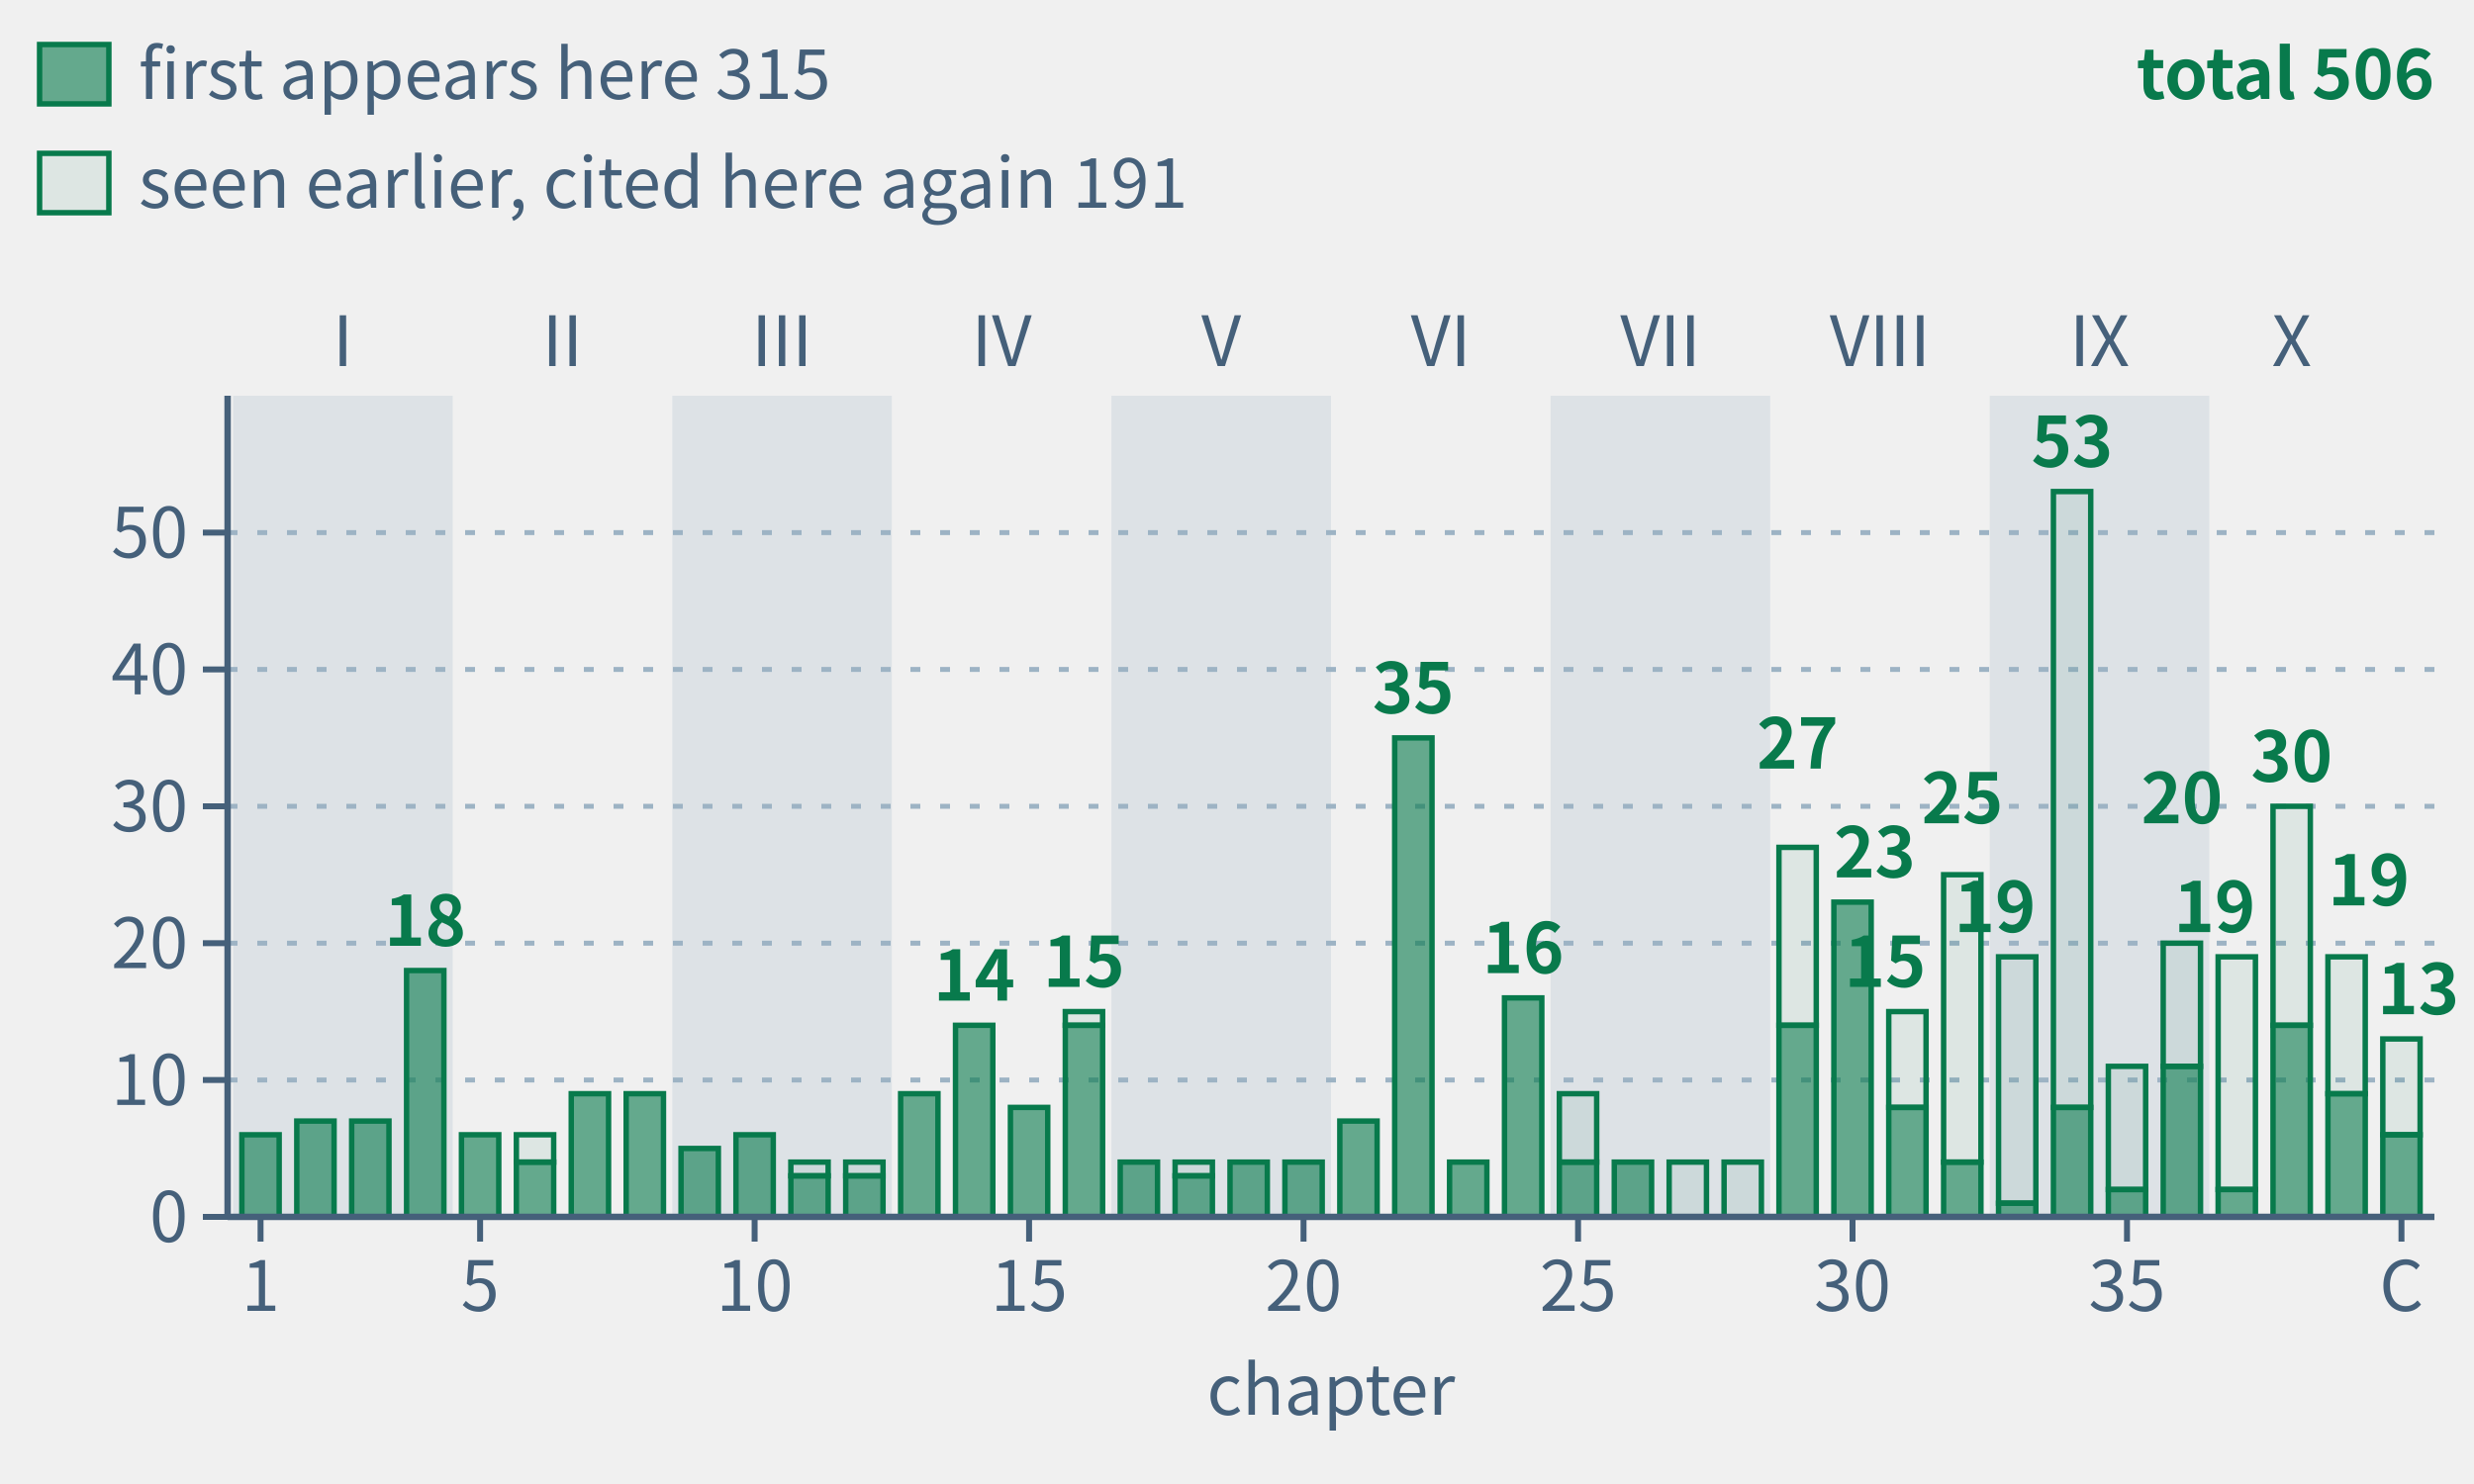
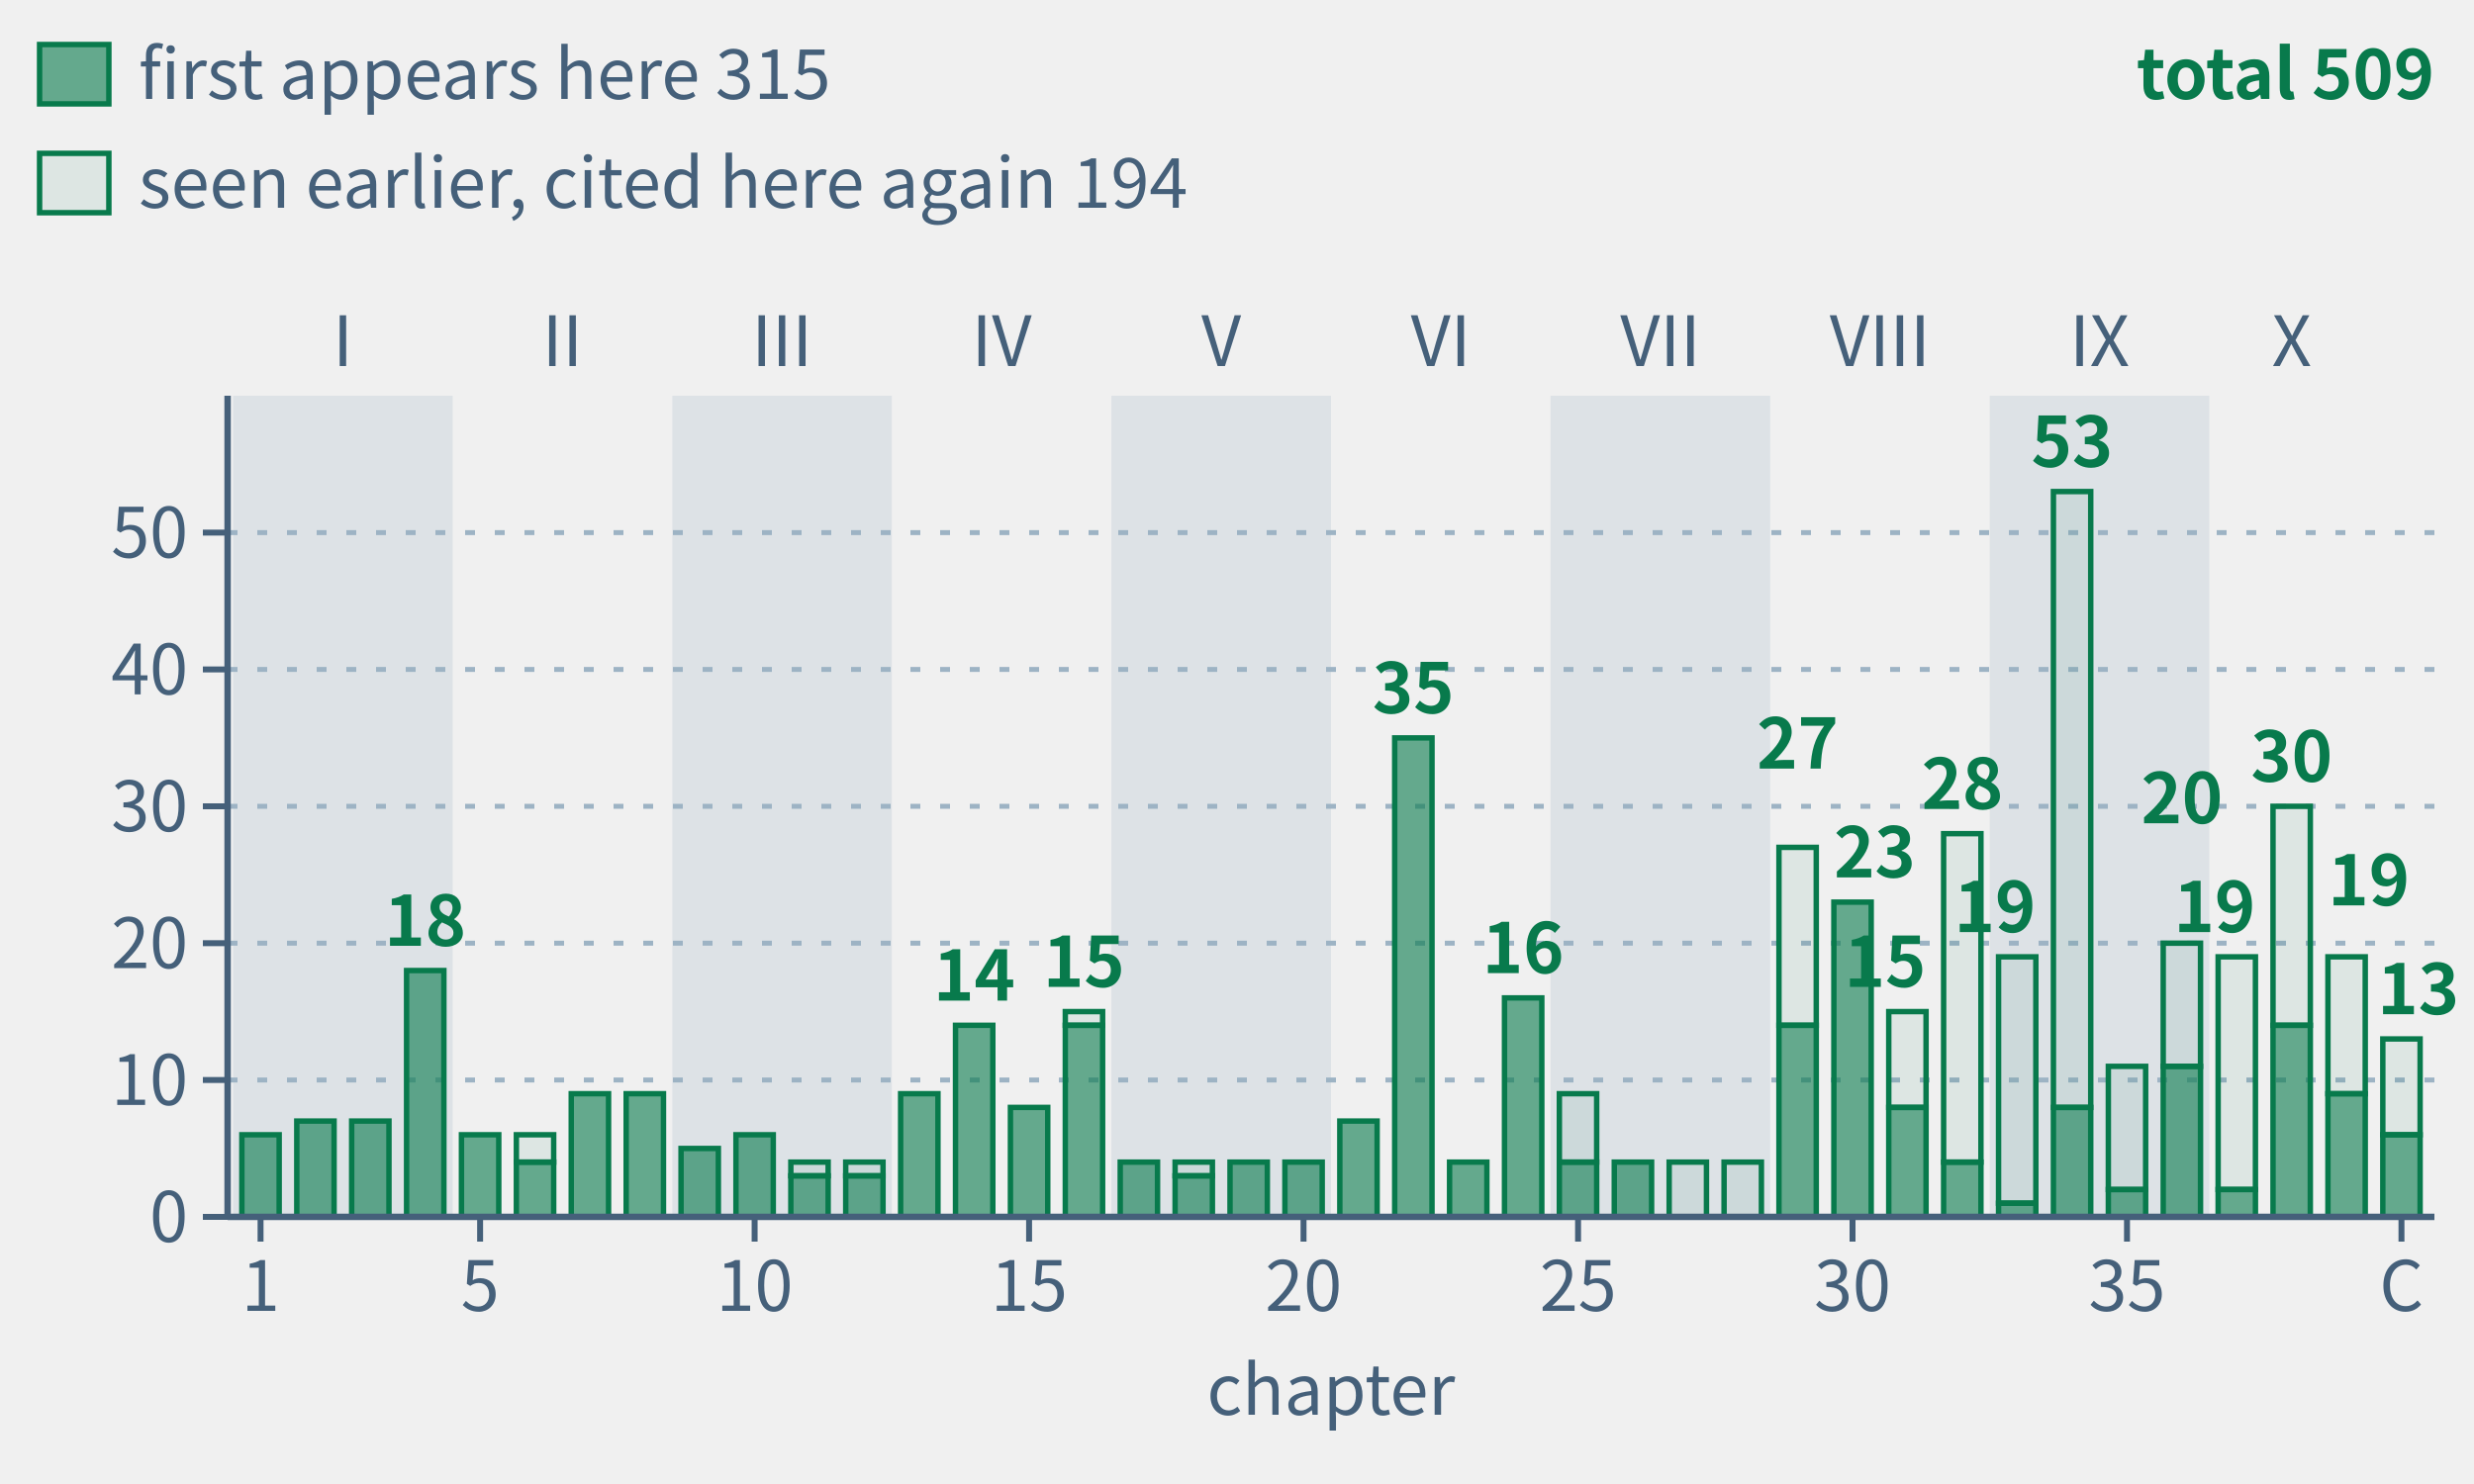
- <svg xmlns="http://www.w3.org/2000/svg" class="tr-fig" data-tr-fig="appc-theorems-by-chapter" data-lang="en" viewBox="0 0 500 300" width="500" height="300" font-family="'Noto Sans SC', 'Noto Sans CJK SC', 'Source Sans 3', 'PingFang SC', 'Microsoft YaHei', system-ui, sans-serif" role="img" aria-label="40 green bars in reading order, grouped by part. Each bar counts distinct frozen theorems cited by environment headers in that main chapter, including child pages. Total 506; solid sections count 315 first appearances, hollow sections 191 seen earlier. Reuse across main chapters counts again.">
+ <svg xmlns="http://www.w3.org/2000/svg" class="tr-fig" data-tr-fig="appc-theorems-by-chapter" data-lang="en" viewBox="0 0 500 300" width="500" height="300" font-family="'Noto Sans SC', 'Noto Sans CJK SC', 'Source Sans 3', 'PingFang SC', 'Microsoft YaHei', system-ui, sans-serif" role="img" aria-label="40 green bars in reading order, grouped by part. Each bar counts distinct frozen theorems cited by environment headers in that main chapter, including child pages. Total 509; solid sections count 315 first appearances, hollow sections 194 seen earlier. Reuse across main chapters counts again.">
  <style>.ts-ink{stroke:#0b1622}.tf-ink{fill:#0b1622}.ts-dim{stroke:#45607a}.tf-dim{fill:#45607a}.ts-faint{stroke:#9db3c4}.tf-faint{fill:#9db3c4}.ts-edge{stroke:#b9d0dd}.tf-edge{fill:#b9d0dd}.ts-hot{stroke:#5f9bb5}.tf-hot{fill:#5f9bb5}.ts-bg{stroke:#ffffff}.tf-bg{fill:#ffffff}.ts-panel{stroke:#eef5f9}.tf-panel{fill:#eef5f9}.ts-sheet{stroke:#f7fbfd}.tf-sheet{fill:#f7fbfd}.ts-cyan{stroke:#007c8a}.tf-cyan{fill:#007c8a}.ts-magenta{stroke:#b0128f}.tf-magenta{fill:#b0128f}.ts-amber{stroke:#946200}.tf-amber{fill:#946200}.ts-violet{stroke:#5a45c8}.tf-violet{fill:#5a45c8}.ts-ok{stroke:#087a4c}.tf-ok{fill:#087a4c}.ts-warn{stroke:#c21f3a}.tf-warn{fill:#c21f3a}.ts-blue{stroke:#1d5fd0}.tf-blue{fill:#1d5fd0}.ts-orange{stroke:#b85410}.tf-orange{fill:#b85410}.ts-sigma{stroke:#28405a}.tf-sigma{fill:#28405a}@media (prefers-color-scheme:dark){.ts-ink{stroke:#d4efff}.tf-ink{fill:#d4efff}.ts-dim{stroke:#6f8ea5}.tf-dim{fill:#6f8ea5}.ts-faint{stroke:#34506a}.tf-faint{fill:#34506a}.ts-edge{stroke:#143049}.tf-edge{fill:#143049}.ts-hot{stroke:#1f5d7c}.tf-hot{fill:#1f5d7c}.ts-bg{stroke:#03060c}.tf-bg{fill:#03060c}.ts-panel{stroke:#07101b}.tf-panel{fill:#07101b}.ts-sheet{stroke:#050c16}.tf-sheet{fill:#050c16}.ts-cyan{stroke:#19f0ff}.tf-cyan{fill:#19f0ff}.ts-magenta{stroke:#ff2fd0}.tf-magenta{fill:#ff2fd0}.ts-amber{stroke:#ffc83d}.tf-amber{fill:#ffc83d}.ts-violet{stroke:#9d8cff}.tf-violet{fill:#9d8cff}.ts-ok{stroke:#46ffb2}.tf-ok{fill:#46ffb2}.ts-warn{stroke:#ff5064}.tf-warn{fill:#ff5064}.ts-blue{stroke:#2a7bff}.tf-blue{fill:#2a7bff}.ts-orange{stroke:#ff8a3c}.tf-orange{fill:#ff8a3c}.ts-sigma{stroke:#cfe3ff}.tf-sigma{fill:#cfe3ff}}</style>
  <rect x="47.11" y="80" width="44.38" height="166" class="tf-faint" fill-opacity="0.22" />
  <text class="tf-dim" x="69.3" y="74" font-size="14" text-anchor="middle">I</text>
  <text class="tf-dim" x="113.68" y="74" font-size="14" text-anchor="middle">II</text>
  <rect x="135.87" y="80" width="44.38" height="166" class="tf-faint" fill-opacity="0.22" />
  <text class="tf-dim" x="158.05" y="74" font-size="14" text-anchor="middle">III</text>
  <text class="tf-dim" x="202.43" y="74" font-size="14" text-anchor="middle">IV</text>
  <rect x="224.62" y="80" width="44.38" height="166" class="tf-faint" fill-opacity="0.22" />
  <text class="tf-dim" x="246.81" y="74" font-size="14" text-anchor="middle">V</text>
  <text class="tf-dim" x="291.19" y="74" font-size="14" text-anchor="middle">VI</text>
  <rect x="313.38" y="80" width="44.38" height="166" class="tf-faint" fill-opacity="0.22" />
  <text class="tf-dim" x="335.57" y="74" font-size="14" text-anchor="middle">VII</text>
  <text class="tf-dim" x="379.95" y="74" font-size="14" text-anchor="middle">VIII</text>
  <rect x="402.13" y="80" width="44.38" height="166" class="tf-faint" fill-opacity="0.22" />
  <text class="tf-dim" x="424.32" y="74" font-size="14" text-anchor="middle">IX</text>
  <text class="tf-dim" x="463.15" y="74" font-size="14" text-anchor="middle">X</text>
  <line x1="46" y1="218.33" x2="492" y2="218.33" class="ts-faint" stroke-width="1" stroke-dasharray="2 4" fill="none" />
  <line x1="46" y1="190.67" x2="492" y2="190.67" class="ts-faint" stroke-width="1" stroke-dasharray="2 4" fill="none" />
  <line x1="46" y1="163" x2="492" y2="163" class="ts-faint" stroke-width="1" stroke-dasharray="2 4" fill="none" />
  <line x1="46" y1="135.33" x2="492" y2="135.33" class="ts-faint" stroke-width="1" stroke-dasharray="2 4" fill="none" />
  <line x1="46" y1="107.67" x2="492" y2="107.67" class="ts-faint" stroke-width="1" stroke-dasharray="2 4" fill="none" />
  <rect x="48.88" y="229.4" width="7.54" height="16.6" class="ts-ok tf-ok" stroke-width="1.1" fill-opacity="0.6" />
  <rect x="59.98" y="226.63" width="7.54" height="19.37" class="ts-ok tf-ok" stroke-width="1.1" fill-opacity="0.6" />
  <rect x="71.07" y="226.63" width="7.54" height="19.37" class="ts-ok tf-ok" stroke-width="1.1" fill-opacity="0.6" />
  <rect x="82.17" y="196.2" width="7.54" height="49.8" class="ts-ok tf-ok" stroke-width="1.1" fill-opacity="0.6" />
  <rect x="93.26" y="229.4" width="7.54" height="16.6" class="ts-ok tf-ok" stroke-width="1.1" fill-opacity="0.6" />
  <rect x="104.36" y="229.4" width="7.54" height="5.53" class="ts-ok tf-ok" stroke-width="1.1" fill-opacity="0.08" />
  <rect x="104.36" y="234.93" width="7.54" height="11.07" class="ts-ok tf-ok" stroke-width="1.1" fill-opacity="0.6" />
  <rect x="115.45" y="221.1" width="7.54" height="24.9" class="ts-ok tf-ok" stroke-width="1.1" fill-opacity="0.6" />
  <rect x="126.55" y="221.1" width="7.54" height="24.9" class="ts-ok tf-ok" stroke-width="1.1" fill-opacity="0.6" />
  <rect x="137.64" y="232.17" width="7.54" height="13.83" class="ts-ok tf-ok" stroke-width="1.1" fill-opacity="0.6" />
  <rect x="148.74" y="229.4" width="7.54" height="16.6" class="ts-ok tf-ok" stroke-width="1.1" fill-opacity="0.6" />
  <rect x="159.83" y="234.93" width="7.54" height="2.77" class="ts-ok tf-ok" stroke-width="1.1" fill-opacity="0.08" />
  <rect x="159.83" y="237.7" width="7.54" height="8.3" class="ts-ok tf-ok" stroke-width="1.1" fill-opacity="0.6" />
  <rect x="170.92" y="234.93" width="7.54" height="2.77" class="ts-ok tf-ok" stroke-width="1.1" fill-opacity="0.08" />
  <rect x="170.92" y="237.7" width="7.54" height="8.3" class="ts-ok tf-ok" stroke-width="1.1" fill-opacity="0.6" />
  <rect x="182.02" y="221.1" width="7.54" height="24.9" class="ts-ok tf-ok" stroke-width="1.1" fill-opacity="0.6" />
  <rect x="193.11" y="207.27" width="7.54" height="38.73" class="ts-ok tf-ok" stroke-width="1.1" fill-opacity="0.6" />
  <rect x="204.21" y="223.87" width="7.54" height="22.13" class="ts-ok tf-ok" stroke-width="1.1" fill-opacity="0.6" />
  <rect x="215.3" y="204.5" width="7.54" height="2.77" class="ts-ok tf-ok" stroke-width="1.1" fill-opacity="0.08" />
  <rect x="215.3" y="207.27" width="7.54" height="38.73" class="ts-ok tf-ok" stroke-width="1.1" fill-opacity="0.6" />
  <rect x="226.4" y="234.93" width="7.54" height="11.07" class="ts-ok tf-ok" stroke-width="1.1" fill-opacity="0.6" />
  <rect x="237.49" y="234.93" width="7.54" height="2.77" class="ts-ok tf-ok" stroke-width="1.1" fill-opacity="0.08" />
  <rect x="237.49" y="237.7" width="7.54" height="8.3" class="ts-ok tf-ok" stroke-width="1.1" fill-opacity="0.6" />
  <rect x="248.59" y="234.93" width="7.54" height="11.07" class="ts-ok tf-ok" stroke-width="1.1" fill-opacity="0.6" />
  <rect x="259.68" y="234.93" width="7.54" height="11.07" class="ts-ok tf-ok" stroke-width="1.1" fill-opacity="0.6" />
  <rect x="270.78" y="226.63" width="7.54" height="19.37" class="ts-ok tf-ok" stroke-width="1.1" fill-opacity="0.6" />
  <rect x="281.87" y="149.17" width="7.54" height="96.83" class="ts-ok tf-ok" stroke-width="1.1" fill-opacity="0.6" />
  <rect x="292.96" y="234.93" width="7.54" height="11.07" class="ts-ok tf-ok" stroke-width="1.1" fill-opacity="0.6" />
  <rect x="304.06" y="201.73" width="7.54" height="44.27" class="ts-ok tf-ok" stroke-width="1.1" fill-opacity="0.6" />
  <rect x="315.15" y="221.1" width="7.54" height="13.83" class="ts-ok tf-ok" stroke-width="1.1" fill-opacity="0.08" />
  <rect x="315.15" y="234.93" width="7.54" height="11.07" class="ts-ok tf-ok" stroke-width="1.1" fill-opacity="0.6" />
  <rect x="326.25" y="234.93" width="7.54" height="11.07" class="ts-ok tf-ok" stroke-width="1.1" fill-opacity="0.6" />
  <rect x="337.34" y="234.93" width="7.54" height="11.07" class="ts-ok tf-ok" stroke-width="1.1" fill-opacity="0.08" />
  <rect x="348.44" y="234.93" width="7.54" height="11.07" class="ts-ok tf-ok" stroke-width="1.1" fill-opacity="0.08" />
  <rect x="359.53" y="171.3" width="7.54" height="35.97" class="ts-ok tf-ok" stroke-width="1.1" fill-opacity="0.08" />
  <rect x="359.53" y="207.27" width="7.54" height="38.73" class="ts-ok tf-ok" stroke-width="1.1" fill-opacity="0.6" />
  <rect x="370.63" y="182.37" width="7.54" height="63.63" class="ts-ok tf-ok" stroke-width="1.1" fill-opacity="0.6" />
  <rect x="381.72" y="204.5" width="7.54" height="19.37" class="ts-ok tf-ok" stroke-width="1.1" fill-opacity="0.08" />
  <rect x="381.72" y="223.87" width="7.54" height="22.13" class="ts-ok tf-ok" stroke-width="1.1" fill-opacity="0.6" />
-   <rect x="392.81" y="176.83" width="7.54" height="58.1" class="ts-ok tf-ok" stroke-width="1.1" fill-opacity="0.08" />
+   <rect x="392.81" y="168.53" width="7.54" height="66.4" class="ts-ok tf-ok" stroke-width="1.1" fill-opacity="0.08" />
  <rect x="392.81" y="234.93" width="7.54" height="11.07" class="ts-ok tf-ok" stroke-width="1.1" fill-opacity="0.6" />
  <rect x="403.91" y="193.43" width="7.54" height="49.8" class="ts-ok tf-ok" stroke-width="1.1" fill-opacity="0.08" />
  <rect x="403.91" y="243.23" width="7.54" height="2.77" class="ts-ok tf-ok" stroke-width="1.1" fill-opacity="0.6" />
  <rect x="415" y="99.37" width="7.54" height="124.5" class="ts-ok tf-ok" stroke-width="1.1" fill-opacity="0.08" />
  <rect x="415" y="223.87" width="7.54" height="22.13" class="ts-ok tf-ok" stroke-width="1.1" fill-opacity="0.6" />
  <rect x="426.1" y="215.57" width="7.54" height="24.9" class="ts-ok tf-ok" stroke-width="1.1" fill-opacity="0.08" />
  <rect x="426.1" y="240.47" width="7.54" height="5.53" class="ts-ok tf-ok" stroke-width="1.1" fill-opacity="0.6" />
  <rect x="437.19" y="190.67" width="7.54" height="24.9" class="ts-ok tf-ok" stroke-width="1.1" fill-opacity="0.08" />
  <rect x="437.19" y="215.57" width="7.54" height="30.43" class="ts-ok tf-ok" stroke-width="1.1" fill-opacity="0.6" />
  <rect x="448.29" y="193.43" width="7.54" height="47.03" class="ts-ok tf-ok" stroke-width="1.1" fill-opacity="0.08" />
  <rect x="448.29" y="240.47" width="7.54" height="5.53" class="ts-ok tf-ok" stroke-width="1.1" fill-opacity="0.6" />
  <rect x="459.38" y="163" width="7.54" height="44.27" class="ts-ok tf-ok" stroke-width="1.1" fill-opacity="0.08" />
  <rect x="459.38" y="207.27" width="7.54" height="38.73" class="ts-ok tf-ok" stroke-width="1.1" fill-opacity="0.6" />
  <rect x="470.48" y="193.43" width="7.54" height="27.67" class="ts-ok tf-ok" stroke-width="1.1" fill-opacity="0.08" />
  <rect x="470.48" y="221.1" width="7.54" height="24.9" class="ts-ok tf-ok" stroke-width="1.1" fill-opacity="0.6" />
  <rect x="481.57" y="210.03" width="7.54" height="19.37" class="ts-ok tf-ok" stroke-width="1.1" fill-opacity="0.08" />
  <rect x="481.57" y="229.4" width="7.54" height="16.6" class="ts-ok tf-ok" stroke-width="1.1" fill-opacity="0.6" />
  <text class="tf-ok" x="85.94" y="191.2" font-size="14" text-anchor="middle" font-weight="600">18</text>
  <text class="tf-ok" x="196.89" y="202.27" font-size="14" text-anchor="middle" font-weight="600">14</text>
  <text class="tf-ok" x="219.07" y="199.5" font-size="14" text-anchor="middle" font-weight="600">15</text>
  <text class="tf-ok" x="285.64" y="144.17" font-size="14" text-anchor="middle" font-weight="600">35</text>
  <text class="tf-ok" x="307.83" y="196.73" font-size="14" text-anchor="middle" font-weight="600">16</text>
  <text class="tf-ok" x="363.3" y="155.37" font-size="14" text-anchor="middle" font-weight="600">27</text>
  <text class="tf-ok" x="370.63" y="177.37" font-size="14" font-weight="600">23</text>
  <text class="tf-ok" x="389.26" y="199.5" font-size="14" text-anchor="end" font-weight="600">15</text>
-   <text class="tf-ok" x="396.59" y="166.43" font-size="14" text-anchor="middle" font-weight="600">25</text>
+   <text class="tf-ok" x="396.59" y="163.53" font-size="14" text-anchor="middle" font-weight="600">28</text>
  <text class="tf-ok" x="411.45" y="188.43" font-size="14" text-anchor="end" font-weight="600">19</text>
  <text class="tf-ok" x="418.78" y="94.37" font-size="14" text-anchor="middle" font-weight="600">53</text>
  <text class="tf-ok" x="440.97" y="166.43" font-size="14" text-anchor="middle" font-weight="600">20</text>
  <text class="tf-ok" x="455.83" y="188.43" font-size="14" text-anchor="end" font-weight="600">19</text>
  <text class="tf-ok" x="463.15" y="158" font-size="14" text-anchor="middle" font-weight="600">30</text>
  <text class="tf-ok" x="470.48" y="183.03" font-size="14" font-weight="600">19</text>
  <text class="tf-ok" x="497" y="205.03" font-size="14" text-anchor="end" font-weight="600">13</text>
  <line x1="46" y1="246" x2="492" y2="246" class="ts-dim" stroke-width="1.3" fill="none" />
  <line x1="52.66" y1="246" x2="52.66" y2="251" class="ts-dim" stroke-width="1.2" fill="none" />
  <text class="tf-dim" x="52.66" y="265" font-size="14" text-anchor="middle">1</text>
  <line x1="97.03" y1="246" x2="97.03" y2="251" class="ts-dim" stroke-width="1.2" fill="none" />
  <text class="tf-dim" x="97.03" y="265" font-size="14" text-anchor="middle">5</text>
  <line x1="152.51" y1="246" x2="152.51" y2="251" class="ts-dim" stroke-width="1.2" fill="none" />
  <text class="tf-dim" x="152.51" y="265" font-size="14" text-anchor="middle">10</text>
  <line x1="207.98" y1="246" x2="207.98" y2="251" class="ts-dim" stroke-width="1.2" fill="none" />
  <text class="tf-dim" x="207.98" y="265" font-size="14" text-anchor="middle">15</text>
  <line x1="263.45" y1="246" x2="263.45" y2="251" class="ts-dim" stroke-width="1.2" fill="none" />
  <text class="tf-dim" x="263.45" y="265" font-size="14" text-anchor="middle">20</text>
  <line x1="318.93" y1="246" x2="318.93" y2="251" class="ts-dim" stroke-width="1.2" fill="none" />
  <text class="tf-dim" x="318.93" y="265" font-size="14" text-anchor="middle">25</text>
  <line x1="374.4" y1="246" x2="374.4" y2="251" class="ts-dim" stroke-width="1.2" fill="none" />
  <text class="tf-dim" x="374.4" y="265" font-size="14" text-anchor="middle">30</text>
  <line x1="429.87" y1="246" x2="429.87" y2="251" class="ts-dim" stroke-width="1.2" fill="none" />
  <text class="tf-dim" x="429.87" y="265" font-size="14" text-anchor="middle">35</text>
  <line x1="485.34" y1="246" x2="485.34" y2="251" class="ts-dim" stroke-width="1.2" fill="none" />
  <text class="tf-dim" x="485.34" y="265" font-size="14" text-anchor="middle">C</text>
  <text class="tf-dim" x="269" y="286" font-size="14" text-anchor="middle">chapter</text>
  <line x1="46" y1="80" x2="46" y2="246" class="ts-dim" stroke-width="1.3" fill="none" />
  <line x1="41" y1="246" x2="46" y2="246" class="ts-dim" stroke-width="1.2" fill="none" />
  <text class="tf-dim" x="38" y="251.04" font-size="14" text-anchor="end">0</text>
  <line x1="41" y1="218.33" x2="46" y2="218.33" class="ts-dim" stroke-width="1.2" fill="none" />
  <text class="tf-dim" x="38" y="223.37" font-size="14" text-anchor="end">10</text>
  <line x1="41" y1="190.67" x2="46" y2="190.67" class="ts-dim" stroke-width="1.2" fill="none" />
  <text class="tf-dim" x="38" y="195.71" font-size="14" text-anchor="end">20</text>
  <line x1="41" y1="163" x2="46" y2="163" class="ts-dim" stroke-width="1.2" fill="none" />
  <text class="tf-dim" x="38" y="168.04" font-size="14" text-anchor="end">30</text>
  <line x1="41" y1="135.33" x2="46" y2="135.33" class="ts-dim" stroke-width="1.2" fill="none" />
  <text class="tf-dim" x="38" y="140.37" font-size="14" text-anchor="end">40</text>
  <line x1="41" y1="107.67" x2="46" y2="107.67" class="ts-dim" stroke-width="1.2" fill="none" />
  <text class="tf-dim" x="38" y="112.71" font-size="14" text-anchor="end">50</text>
  <rect x="8" y="9" width="14" height="12" class="ts-ok tf-ok" stroke-width="1.1" fill-opacity="0.6" />
  <text class="tf-dim" x="28" y="20" font-size="14">first appears here 315</text>
  <rect x="8" y="31" width="14" height="12" class="ts-ok tf-ok" stroke-width="1.1" fill-opacity="0.08" />
-   <text class="tf-dim" x="28" y="42" font-size="14">seen earlier, cited here again 191</text>
-   <text class="tf-ok" x="492" y="20" font-size="14" text-anchor="end" font-weight="600">total 506</text>
+   <text class="tf-dim" x="28" y="42" font-size="14">seen earlier, cited here again 194</text>
+   <text class="tf-ok" x="492" y="20" font-size="14" text-anchor="end" font-weight="600">total 509</text>
</svg>
